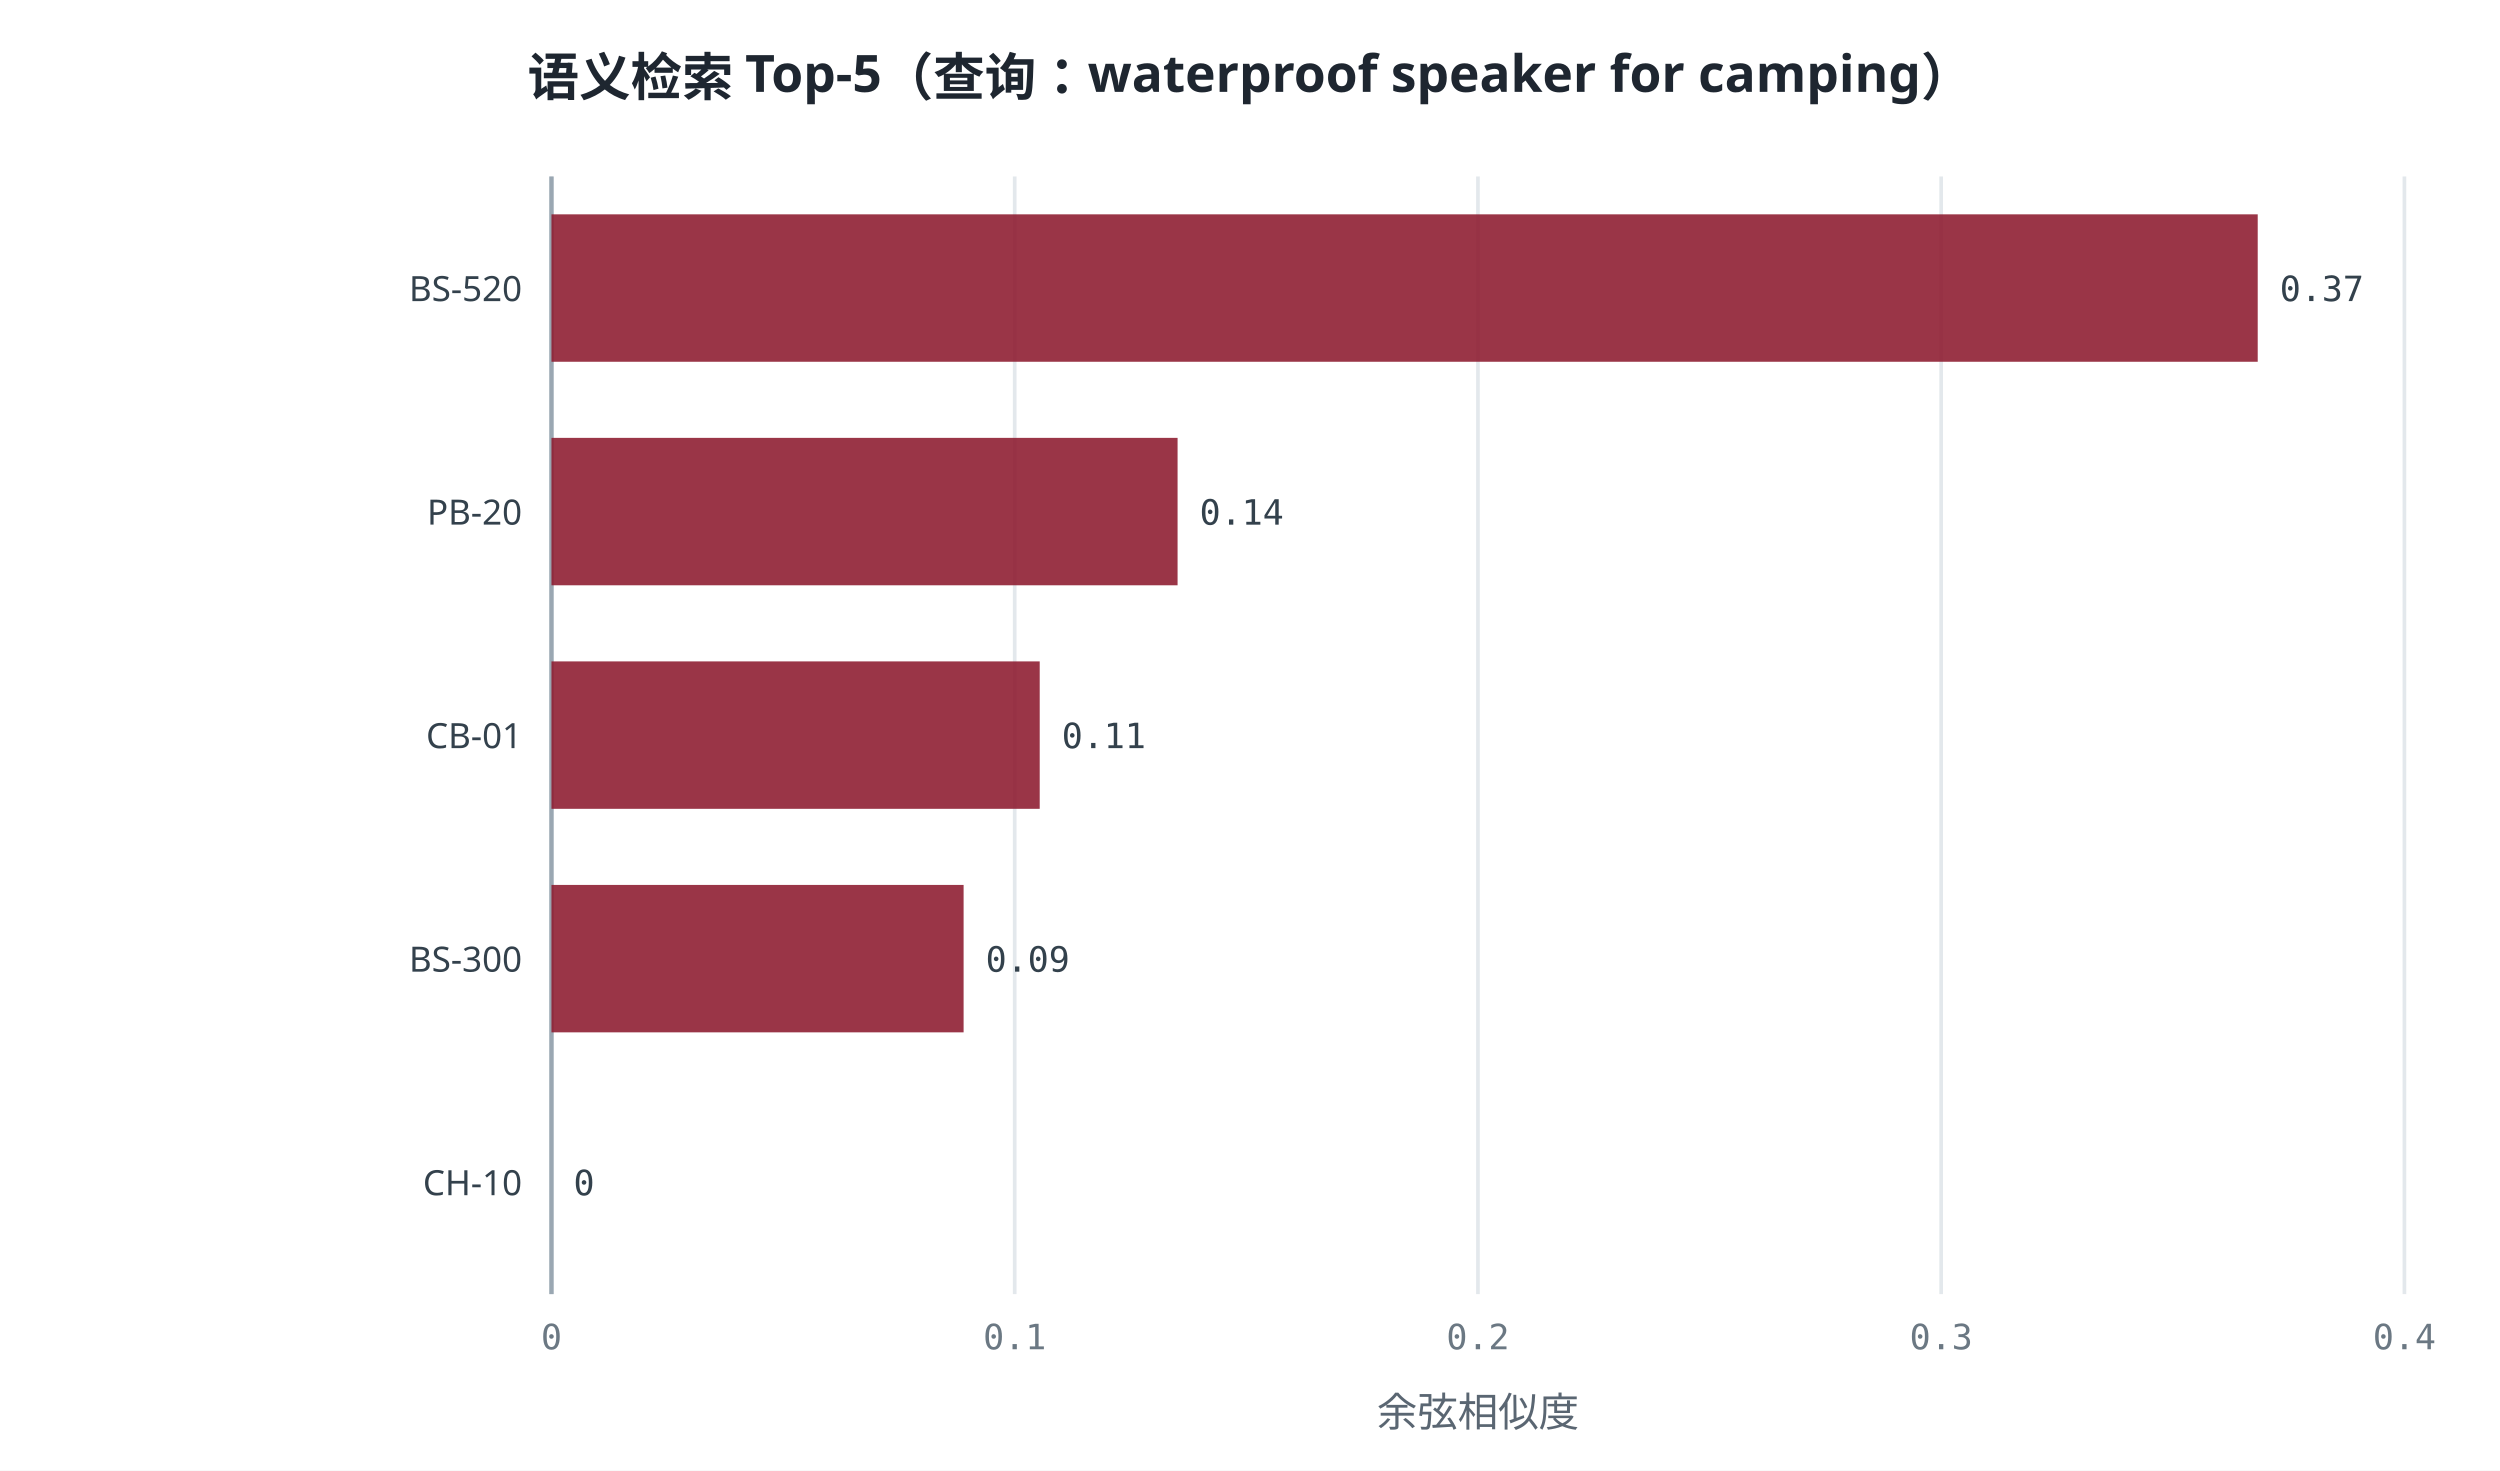
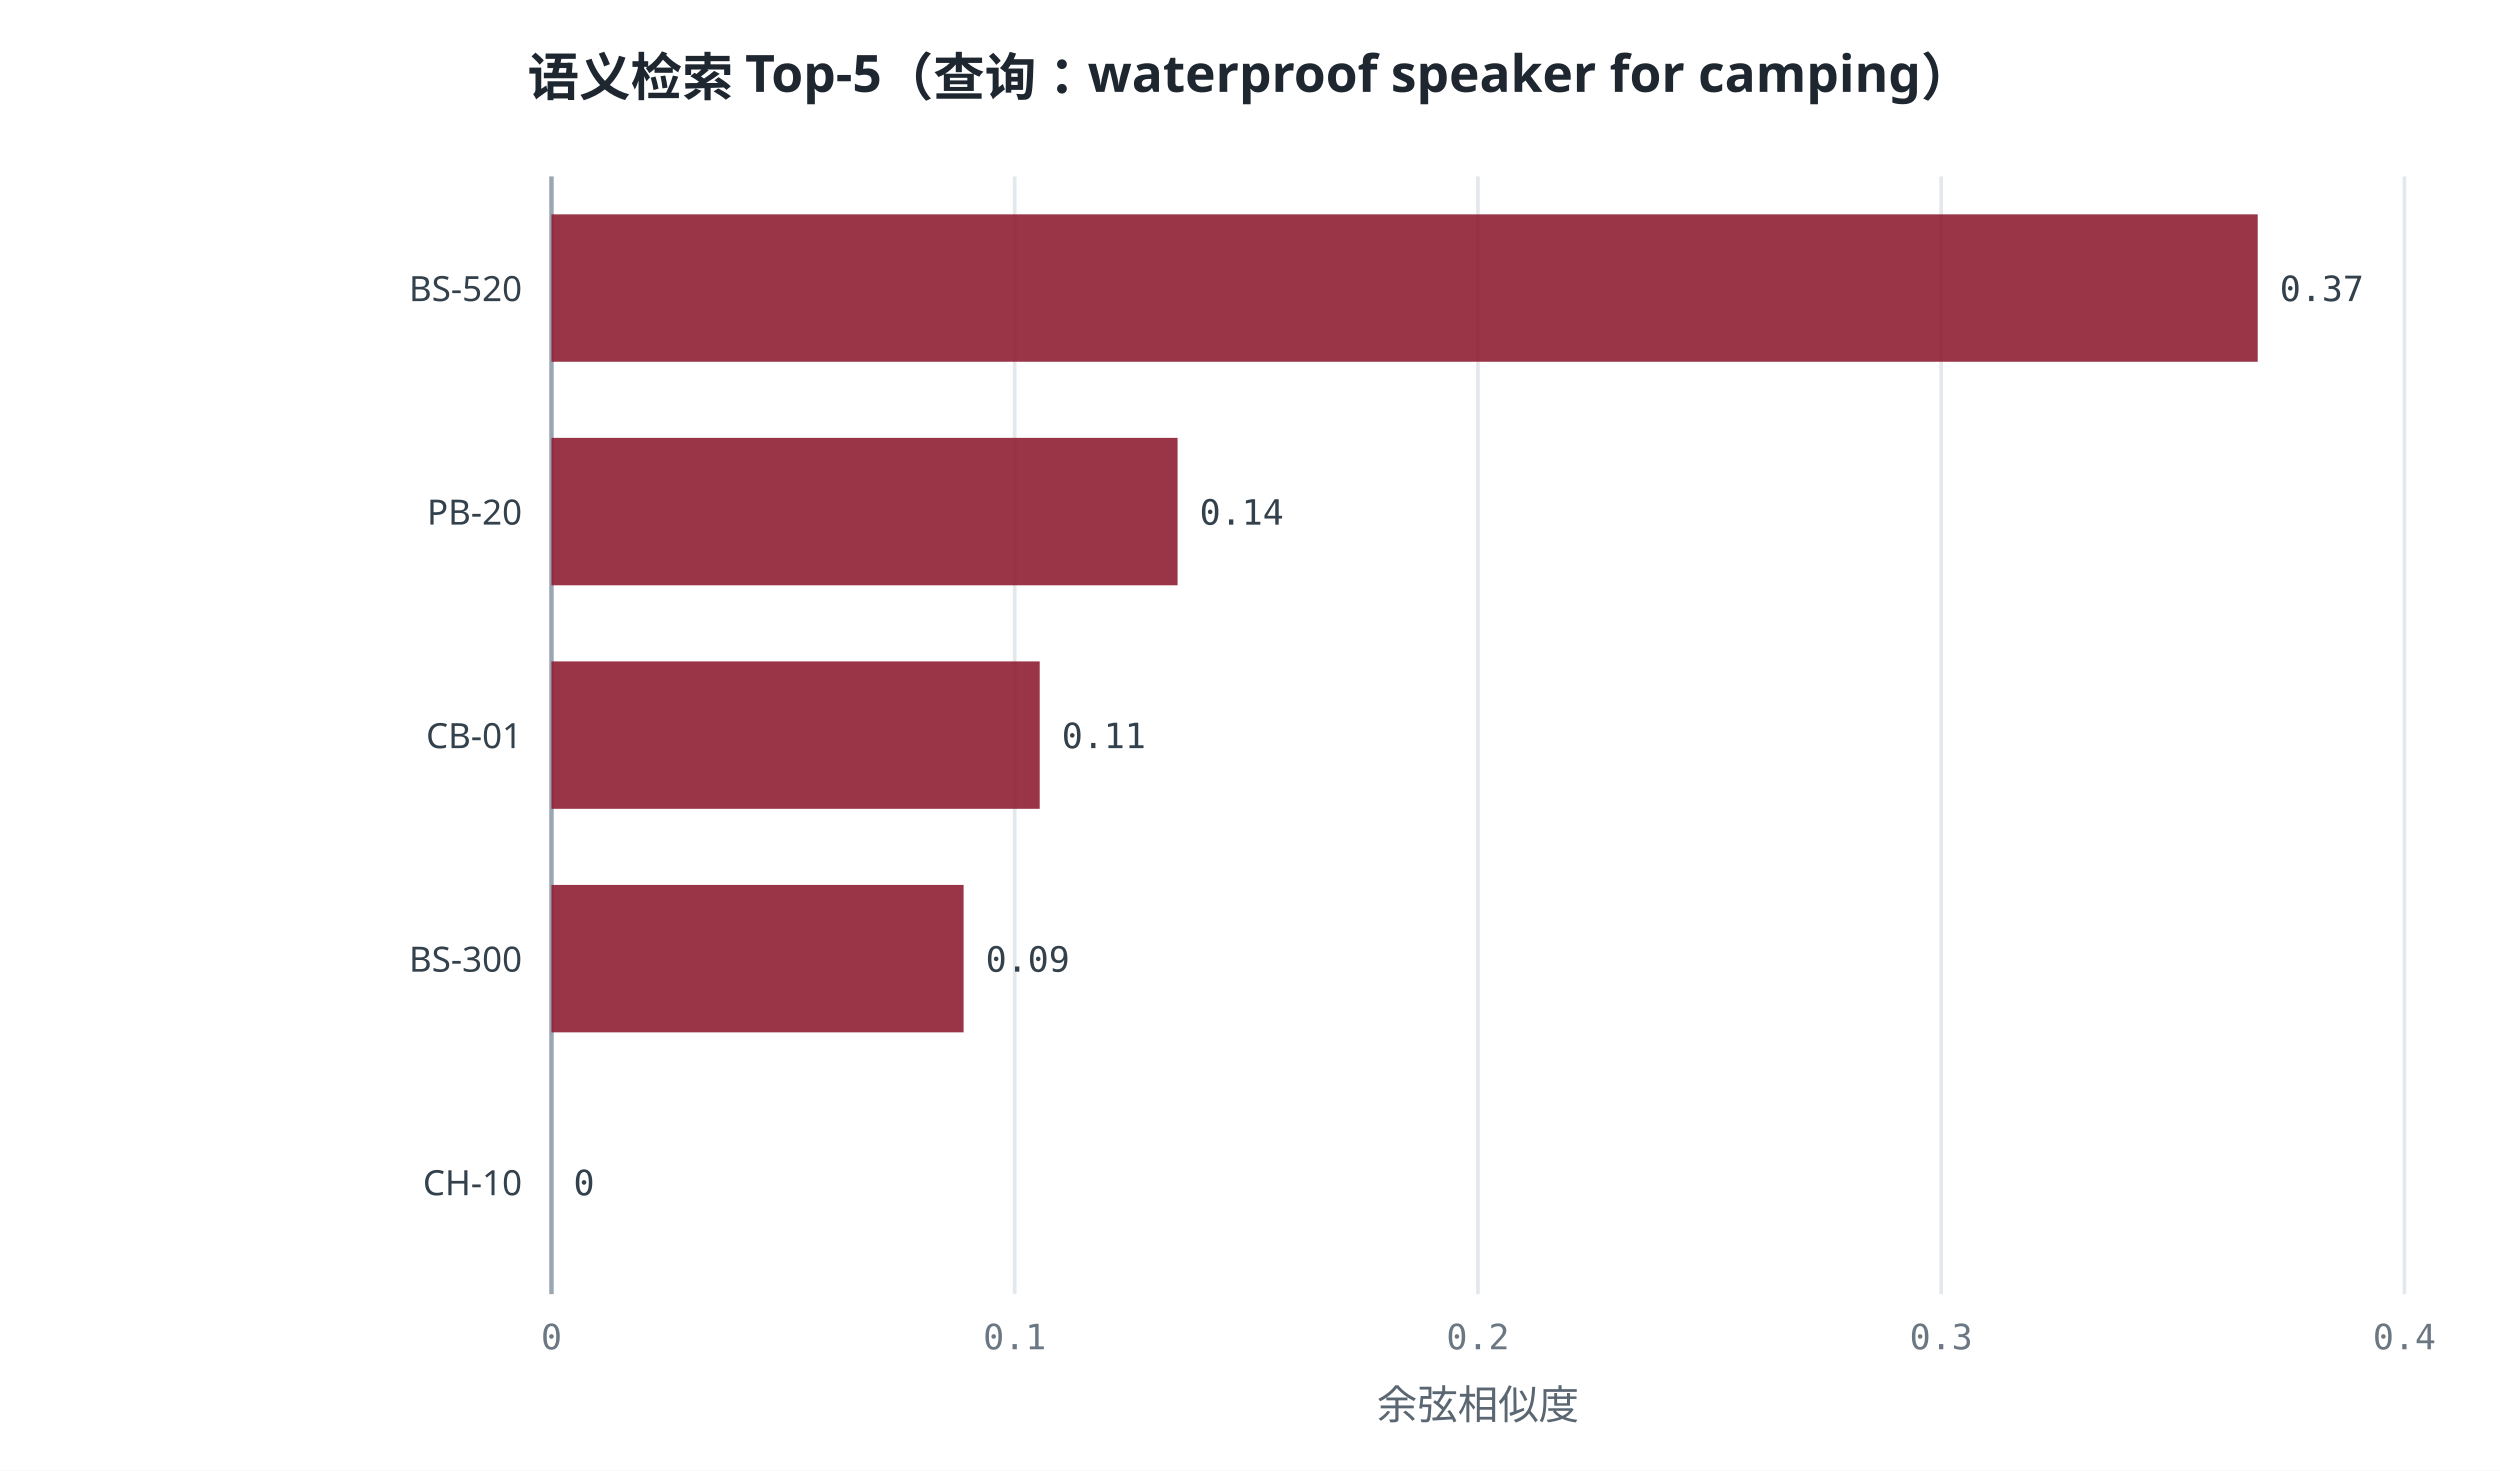
<svg xmlns="http://www.w3.org/2000/svg" width="680" height="400" viewBox="0 0 680 400">
  <rect x="0" y="0" width="680" height="400" fill="#ffffff" />
  <text x="340" y="26" text-anchor="middle" font-family="system-ui,sans-serif" font-size="14" font-weight="600" fill="#1e2630">语义检索 Top-5（查询：waterproof speaker for camping）</text>
  <line x1="150.0" y1="48" x2="150.0" y2="352" stroke="#e3e8ec" stroke-width="1" />
  <text x="150.0" y="367" text-anchor="middle" font-family="ui-monospace,monospace" font-size="9.5" fill="#6b7883">0</text>
  <line x1="276.0" y1="48" x2="276.0" y2="352" stroke="#e3e8ec" stroke-width="1" />
  <text x="276.0" y="367" text-anchor="middle" font-family="ui-monospace,monospace" font-size="9.5" fill="#6b7883">0.1</text>
  <line x1="402.0" y1="48" x2="402.0" y2="352" stroke="#e3e8ec" stroke-width="1" />
  <text x="402.0" y="367" text-anchor="middle" font-family="ui-monospace,monospace" font-size="9.5" fill="#6b7883">0.2</text>
  <line x1="528.0" y1="48" x2="528.0" y2="352" stroke="#e3e8ec" stroke-width="1" />
  <text x="528.0" y="367" text-anchor="middle" font-family="ui-monospace,monospace" font-size="9.5" fill="#6b7883">0.3</text>
  <line x1="654.0" y1="48" x2="654.0" y2="352" stroke="#e3e8ec" stroke-width="1" />
  <text x="654.0" y="367" text-anchor="middle" font-family="ui-monospace,monospace" font-size="9.5" fill="#6b7883">0.4</text>
  <line x1="150" y1="48" x2="150" y2="352" stroke="#9aa7b2" stroke-width="1.2" />
  <rect x="150" y="58.3" width="464.1" height="40.1" fill="#8C1A2E" opacity="0.88" />
  <text x="142" y="81.9" text-anchor="end" font-family="system-ui,sans-serif" font-size="9.5" fill="#33414c">BS-520</text>
  <text x="620.1" y="81.9" font-family="ui-monospace,monospace" font-size="9.5" fill="#33414c">0.37</text>
  <rect x="150" y="119.1" width="170.3" height="40.1" fill="#8C1A2E" opacity="0.88" />
  <text x="142" y="142.7" text-anchor="end" font-family="system-ui,sans-serif" font-size="9.5" fill="#33414c">PB-20</text>
  <text x="326.3" y="142.7" font-family="ui-monospace,monospace" font-size="9.5" fill="#33414c">0.14</text>
  <rect x="150" y="179.9" width="132.8" height="40.1" fill="#8C1A2E" opacity="0.88" />
  <text x="142" y="203.5" text-anchor="end" font-family="system-ui,sans-serif" font-size="9.5" fill="#33414c">CB-01</text>
  <text x="288.8" y="203.5" font-family="ui-monospace,monospace" font-size="9.5" fill="#33414c">0.11</text>
  <rect x="150" y="240.7" width="112.1" height="40.1" fill="#8C1A2E" opacity="0.88" />
  <text x="142" y="264.3" text-anchor="end" font-family="system-ui,sans-serif" font-size="9.5" fill="#33414c">BS-300</text>
  <text x="268.1" y="264.3" font-family="ui-monospace,monospace" font-size="9.5" fill="#33414c">0.09</text>
  <rect x="150" y="301.5" width="0.0" height="40.1" fill="#8C1A2E" opacity="0.88" />
  <text x="142" y="325.1" text-anchor="end" font-family="system-ui,sans-serif" font-size="9.5" fill="#33414c">CH-10</text>
  <text x="156.0" y="325.1" font-family="ui-monospace,monospace" font-size="9.5" fill="#33414c">0</text>
-   <text x="402" y="388" text-anchor="middle" font-family="system-ui,sans-serif" font-size="11" fill="#5a6672">余弦相似度</text>
+   <text x="402" y="386" text-anchor="middle" font-family="system-ui,sans-serif" font-size="11" fill="#5a6672">余弦相似度</text>
</svg>
